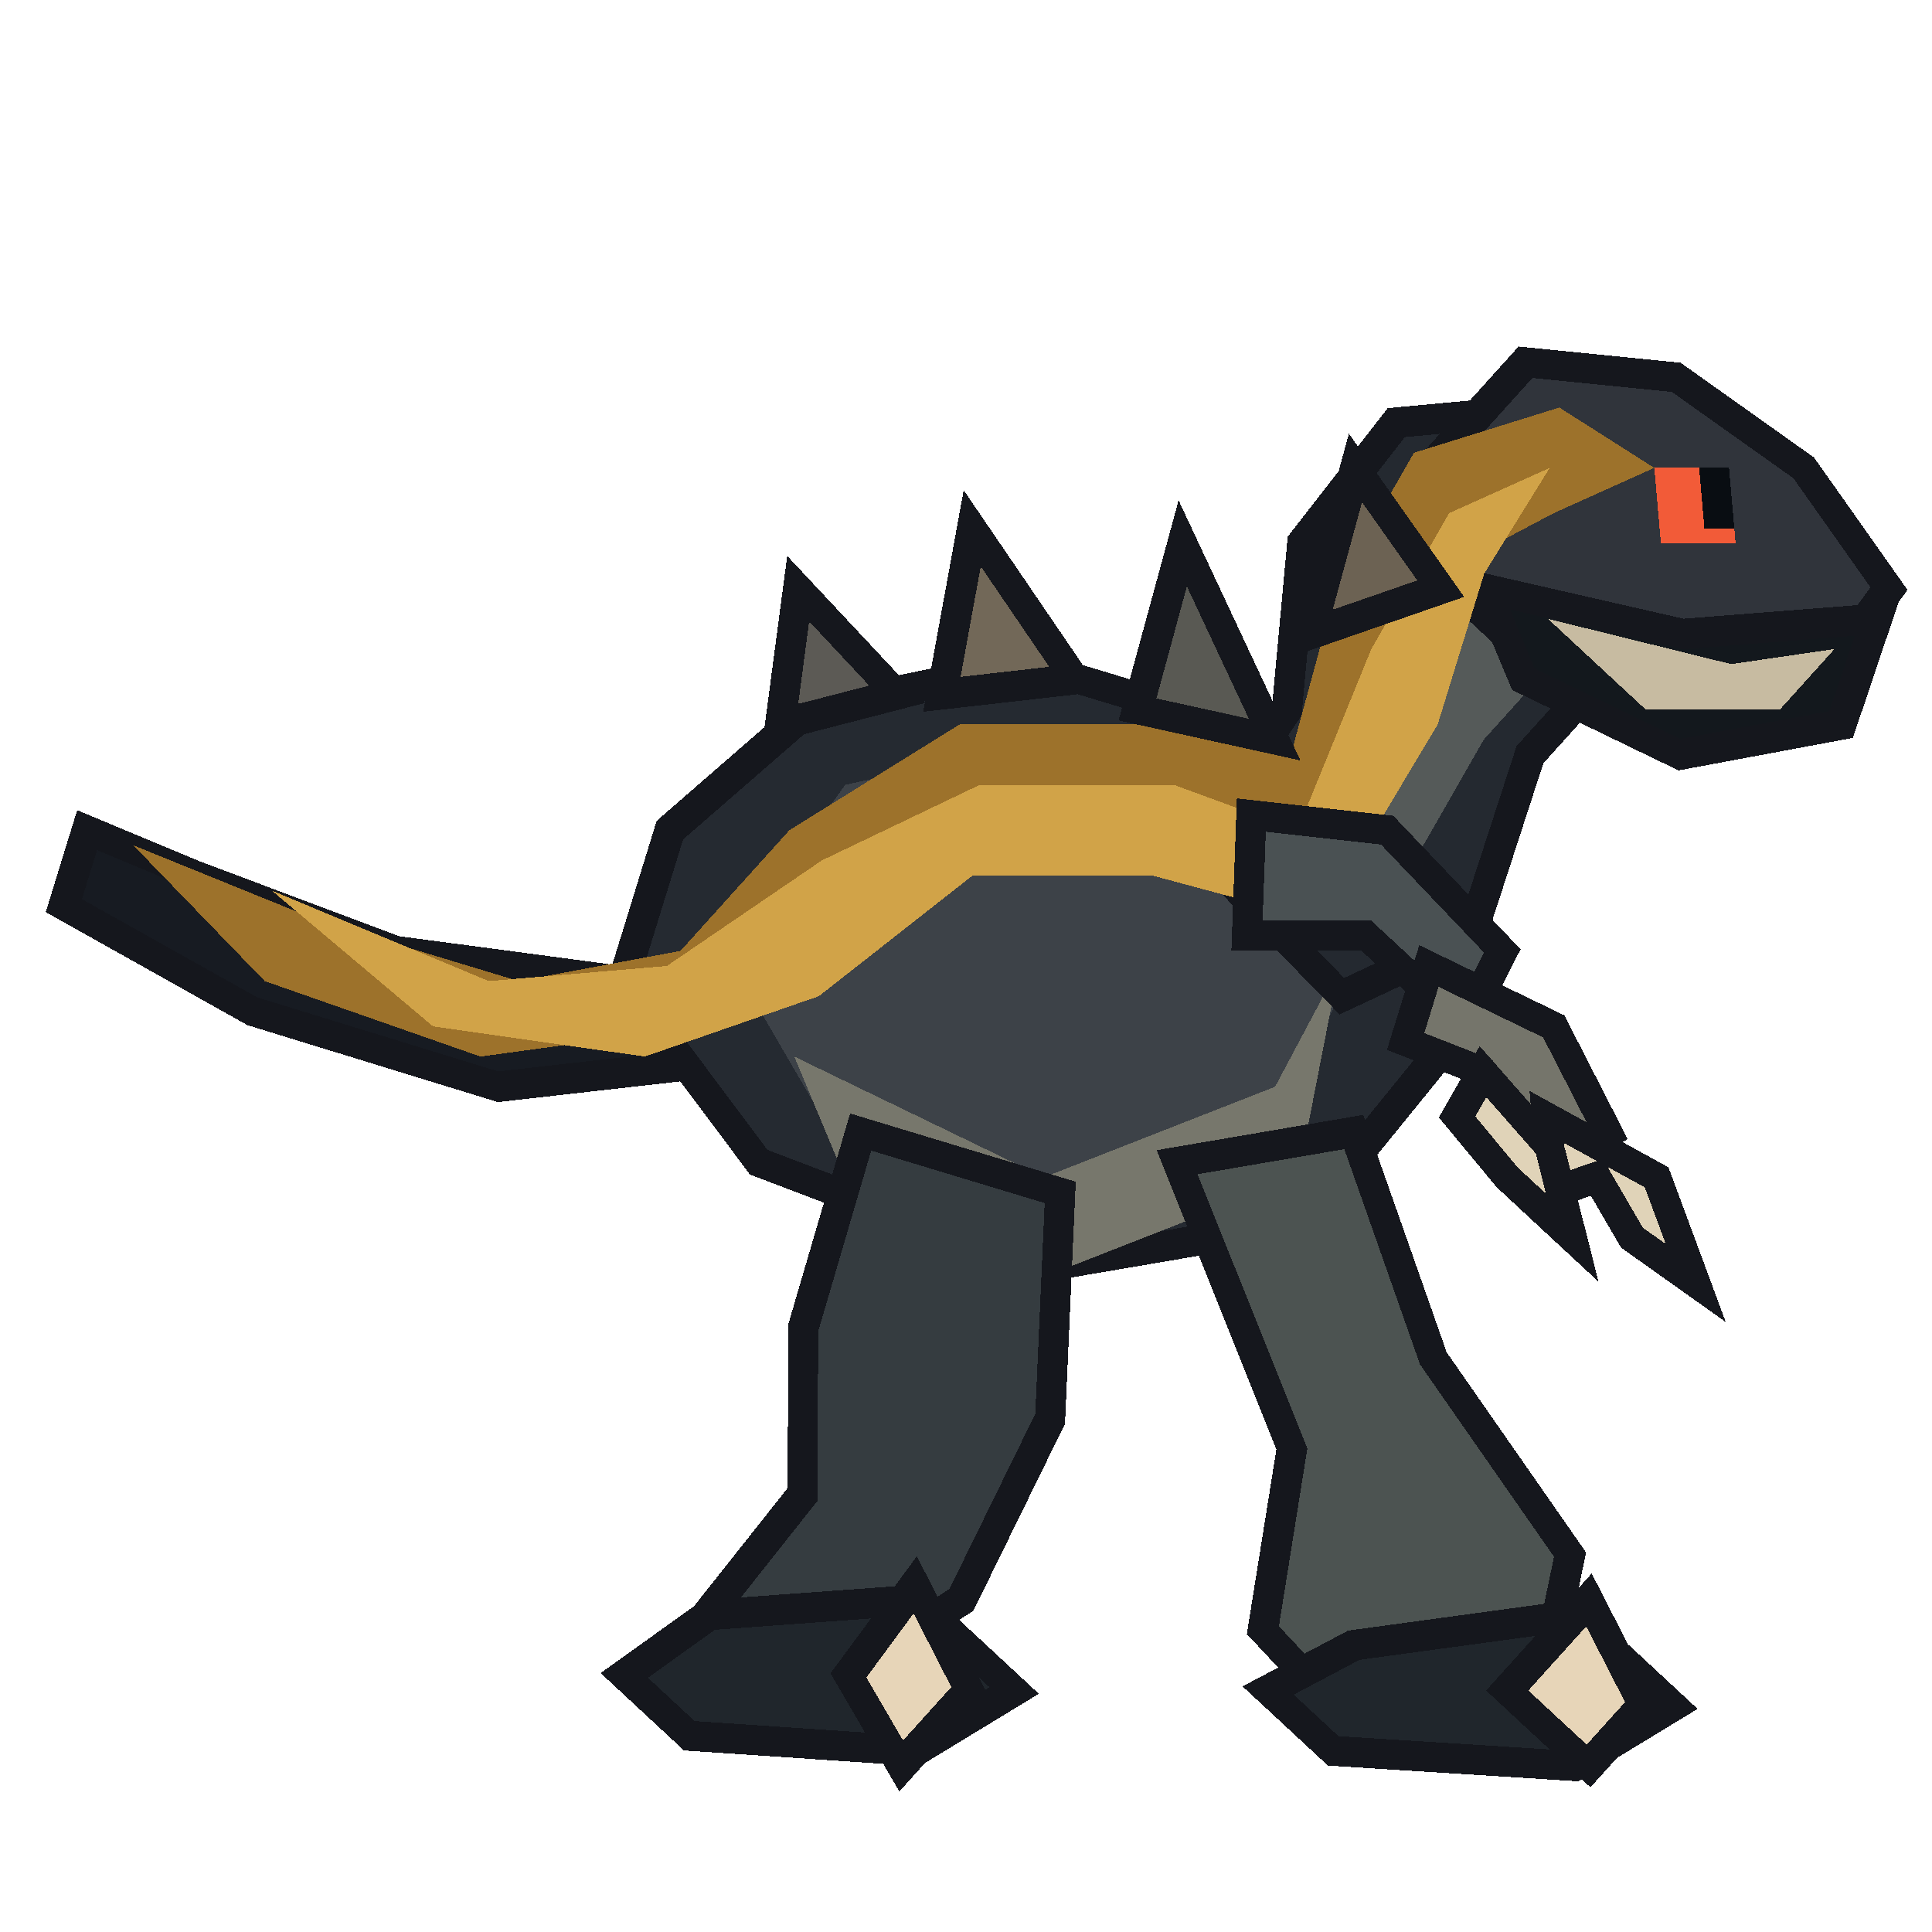
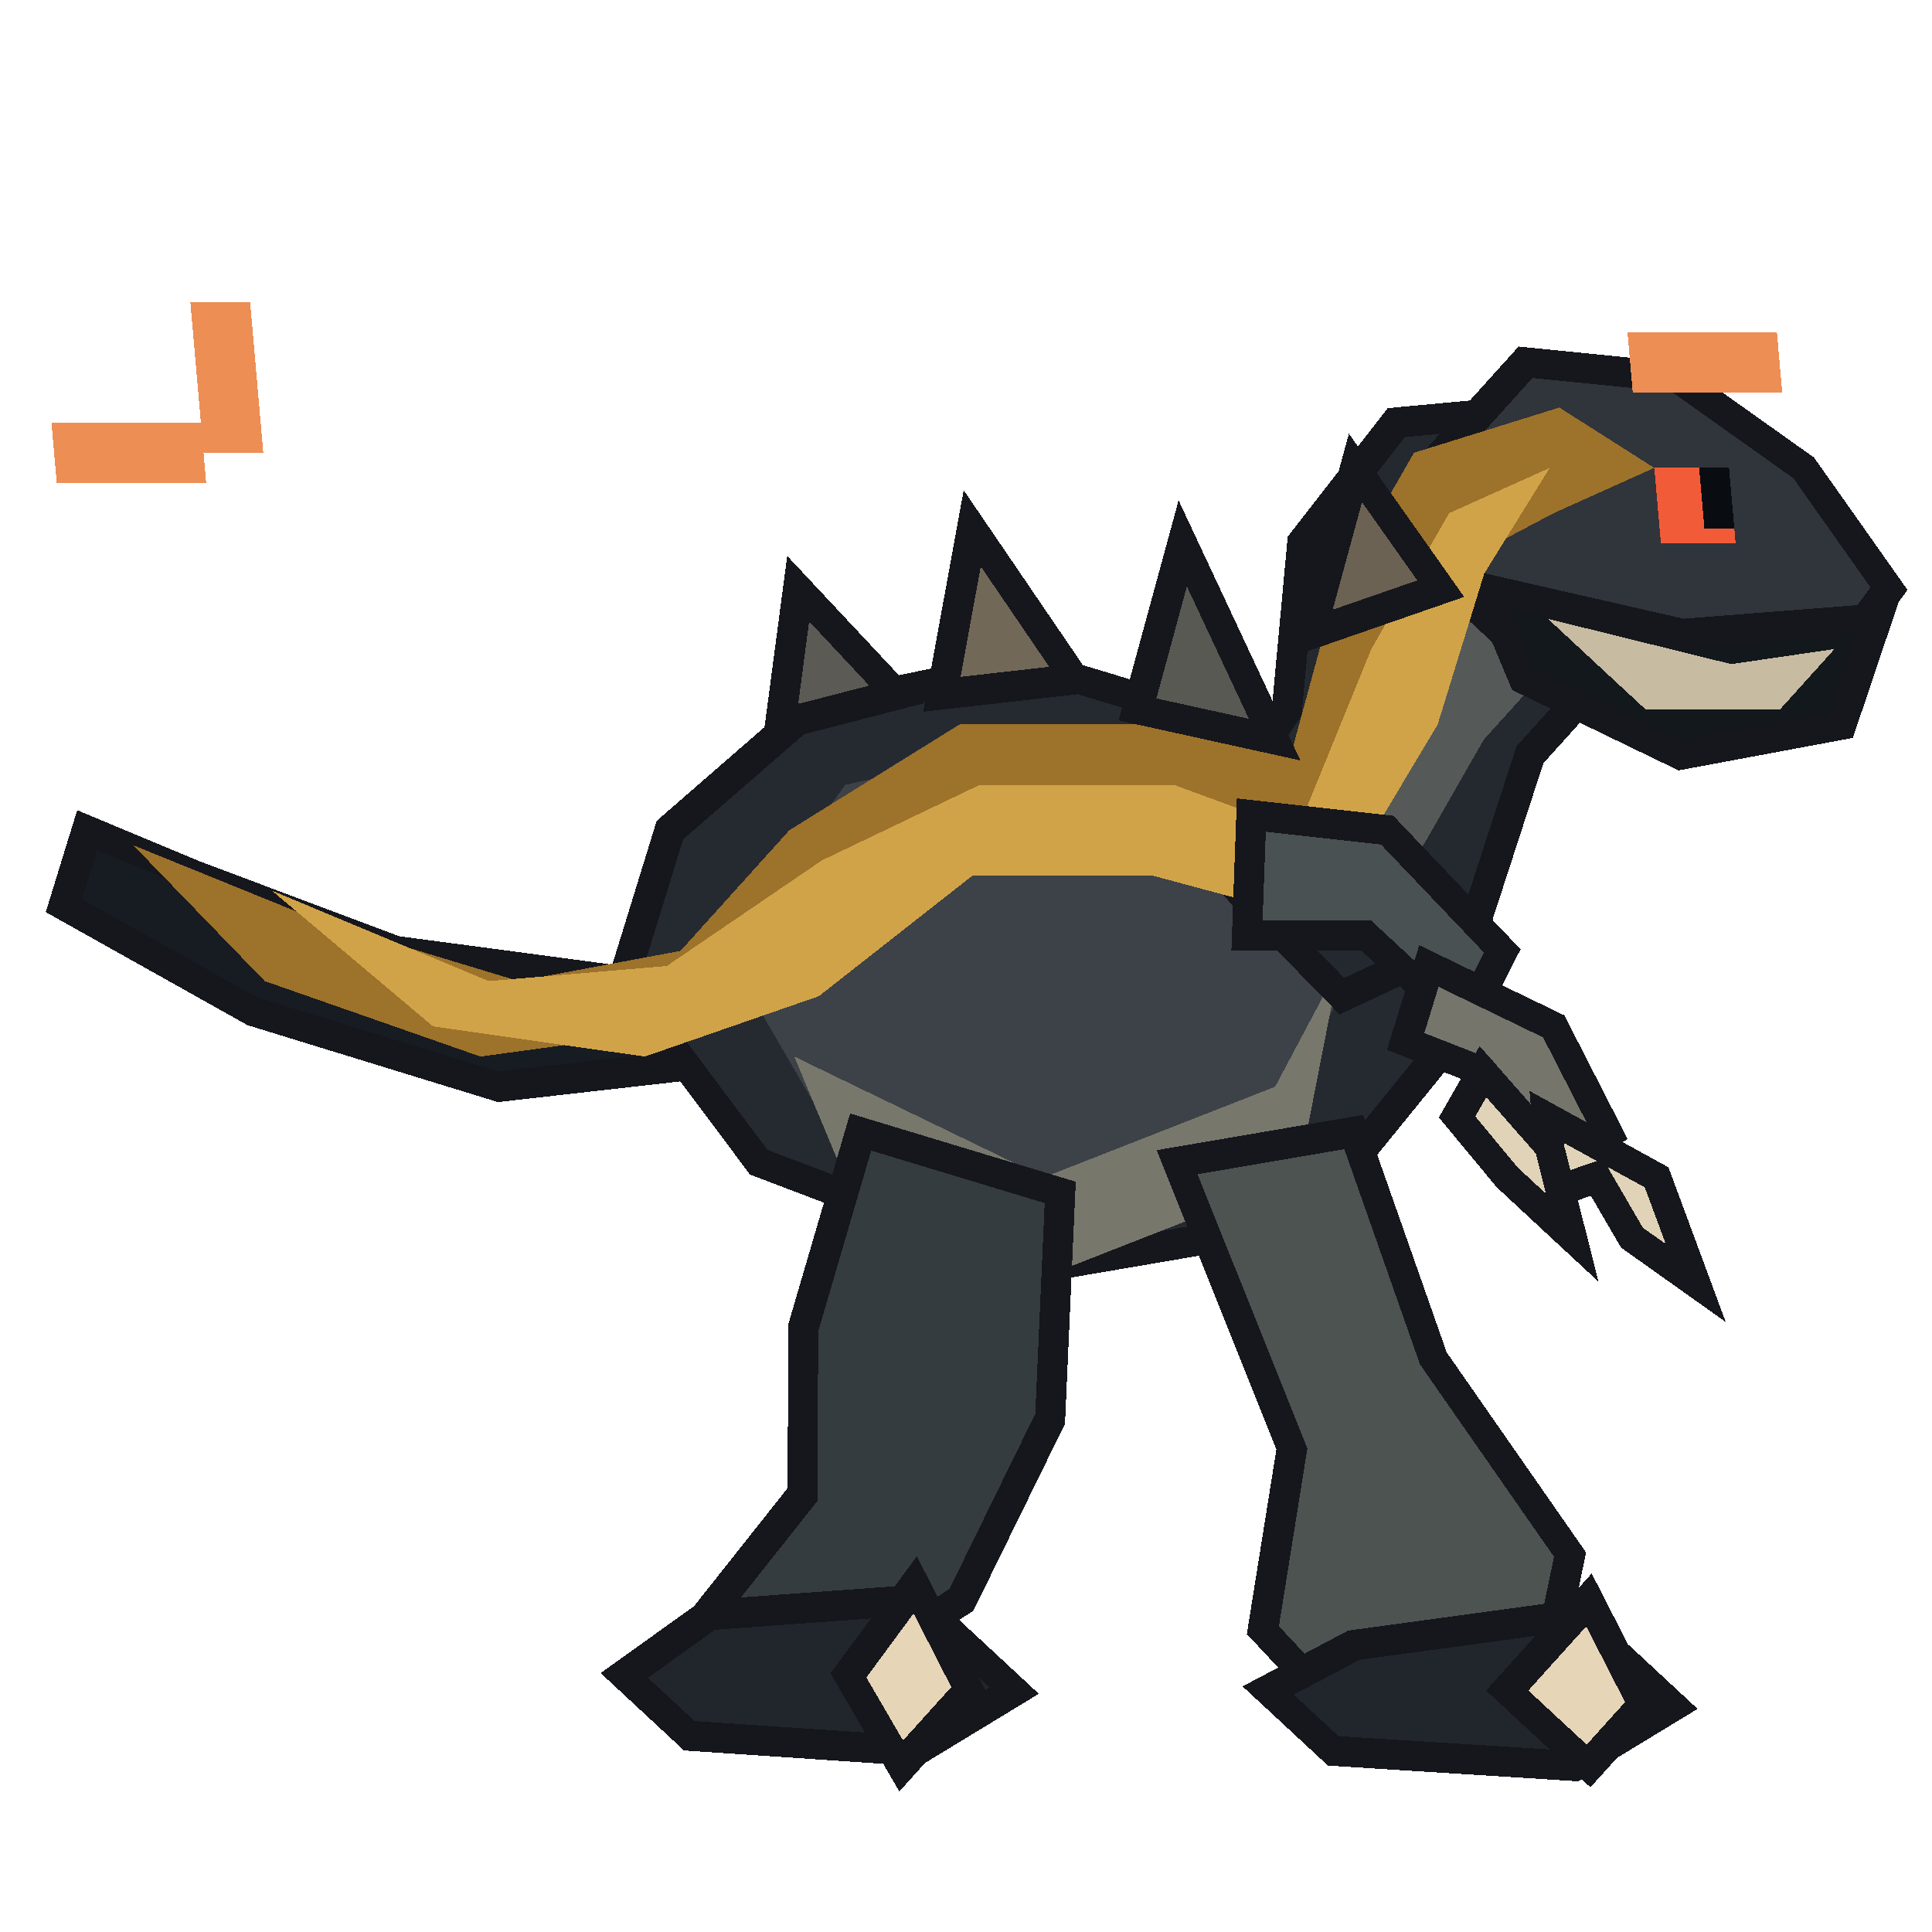
- <svg xmlns="http://www.w3.org/2000/svg" data-pose="impact" viewBox="0 0 128 128" shape-rendering="crispEdges" role="img" aria-label="Indoraptor" data-character="Indoraptor" data-species="Indoraptor hybrid" data-origin="Jurassic World Fallen Kingdom" data-anatomy="lean black bipedal theropod gold dorsal stripe elongated forelimbs sickle claws">
+ <svg xmlns="http://www.w3.org/2000/svg" data-pose="impact" data-feet-orientation="forward" viewBox="0 0 128 128" shape-rendering="crispEdges" role="img" aria-label="Indoraptor" data-character="Indoraptor" data-species="Indoraptor hybrid" data-origin="Jurassic World Fallen Kingdom" data-anatomy="lean black bipedal theropod gold dorsal stripe elongated forelimbs sickle claws">
  <g data-pose-transform="impact" transform="translate(-3 0) skewX(5) scale(.99 1)">
    <g stroke="#15171d" stroke-width="2" stroke-linejoin="miter">
      <polygon points="54,61 39,65 24,63 11,58 4,55 2,60 14,67 30,72 48,70 61,67" fill="#171b22" />
      <polygon points="39,65 43,55 53,47 68,44 81,48 91,56 93,70 83,81 65,84 47,77" fill="#252a31" />
      <polygon points="46,63 55,52 69,49 83,54 88,64 81,76 65,78 51,73" fill="#3d4248" stroke="none" />
      <polygon points="50,70 66,78 82,72 87,64 83,78 67,84 53,79" fill="#77776c" stroke="none" />
      <polygon points="78,56 85,47 87,36 94,28 105,27 112,34 108,43 101,50 96,62 87,66" fill="#242930" />
      <polygon points="87,49 91,38 99,31 107,33 105,42 98,49 92,58" fill="#555a59" stroke="none" />
      <polygon points="96,31 103,24 113,25 121,31 126,39 121,45 111,46 100,42 95,37" fill="#30343b" />
      <polygon points="99,39 112,42 125,41 122,48 111,50 101,45" fill="#13181d" />
      <polygon points="103,41 115,44 122,43 118,47 109,47" fill="#c7bba1" stroke="none" />
      <polygon points="7,56 19,61 32,65 43,63 51,55 63,48 77,48 85,50 89,39 95,30 105,27 111,31 104,34 98,37 93,48 86,57 75,54 63,54 53,62 44,68 29,70 15,65" fill="#9d722b" stroke="none" />
      <polygon points="16,59 30,65 42,64 53,57 64,52 77,52 85,55 91,43 97,34 104,31 99,38 95,48 86,61 75,58 63,58 52,66 40,70 26,68" fill="#d1a348" stroke="none" />
      <polygon points="51,48 53,39 59,46" fill="#5c5a55" />
      <polygon points="62,46 65,35 71,45" fill="#726858" />
      <polygon points="75,47 79,36 84,49" fill="#595953" />
      <polygon points="87,42 91,31 96,39" fill="#6c6253" />
      <polygon points="82,54 91,55 98,63 95,68 89,62 81,62" fill="#4a5153" />
      <polygon points="93,64 101,68 104,75 100,77 96,71 91,69" fill="#75756b" />
      <polygon points="100,74 107,78 109,85 105,82 103,78 100,79" fill="#e0d3b8" />
      <polygon points="96,71 100,76 101,82 97,78 94,74" fill="#e0d3b8" />
      <rect x="111" y="31" width="5" height="5" fill="#f25b38" stroke="none" />
      <rect x="114" y="31" width="2" height="4" fill="#090d12" stroke="none" />
    </g>
-     <g stroke="#15171d" stroke-width="2" stroke-linejoin="miter">
+     <g data-foot-facing="forward" stroke="#15171d" stroke-width="2" stroke-linejoin="miter">
      <polygon points="54,75 67,79 65,94 58,106 48,112 40,108 48,99 49,88" fill="#353c40" />
      <polygon points="75,77 87,75 91,90 99,103 96,113 84,115 78,108 81,96" fill="#4c5351" />
      <polygon points="41,107 55,106 61,112 54,116 39,115 35,111" fill="#20262c" />
      <polygon points="84,109 99,107 105,113 98,117 82,116 78,112" fill="#20262c" />
      <polygon points="50,111 55,105 58,112 53,117" fill="#e7d5b8" />
      <polygon points="94,112 100,106 103,113 99,117" fill="#e7d5b8" />
    </g>
+     <g data-motion-accent="impact" shape-rendering="crispEdges">
+       <path d="M4 28h10v4H4zM14 20h4v10h-4zM110 22h10v4h-10z" fill="#ed8e55" />
+     </g>
  </g>
</svg>
